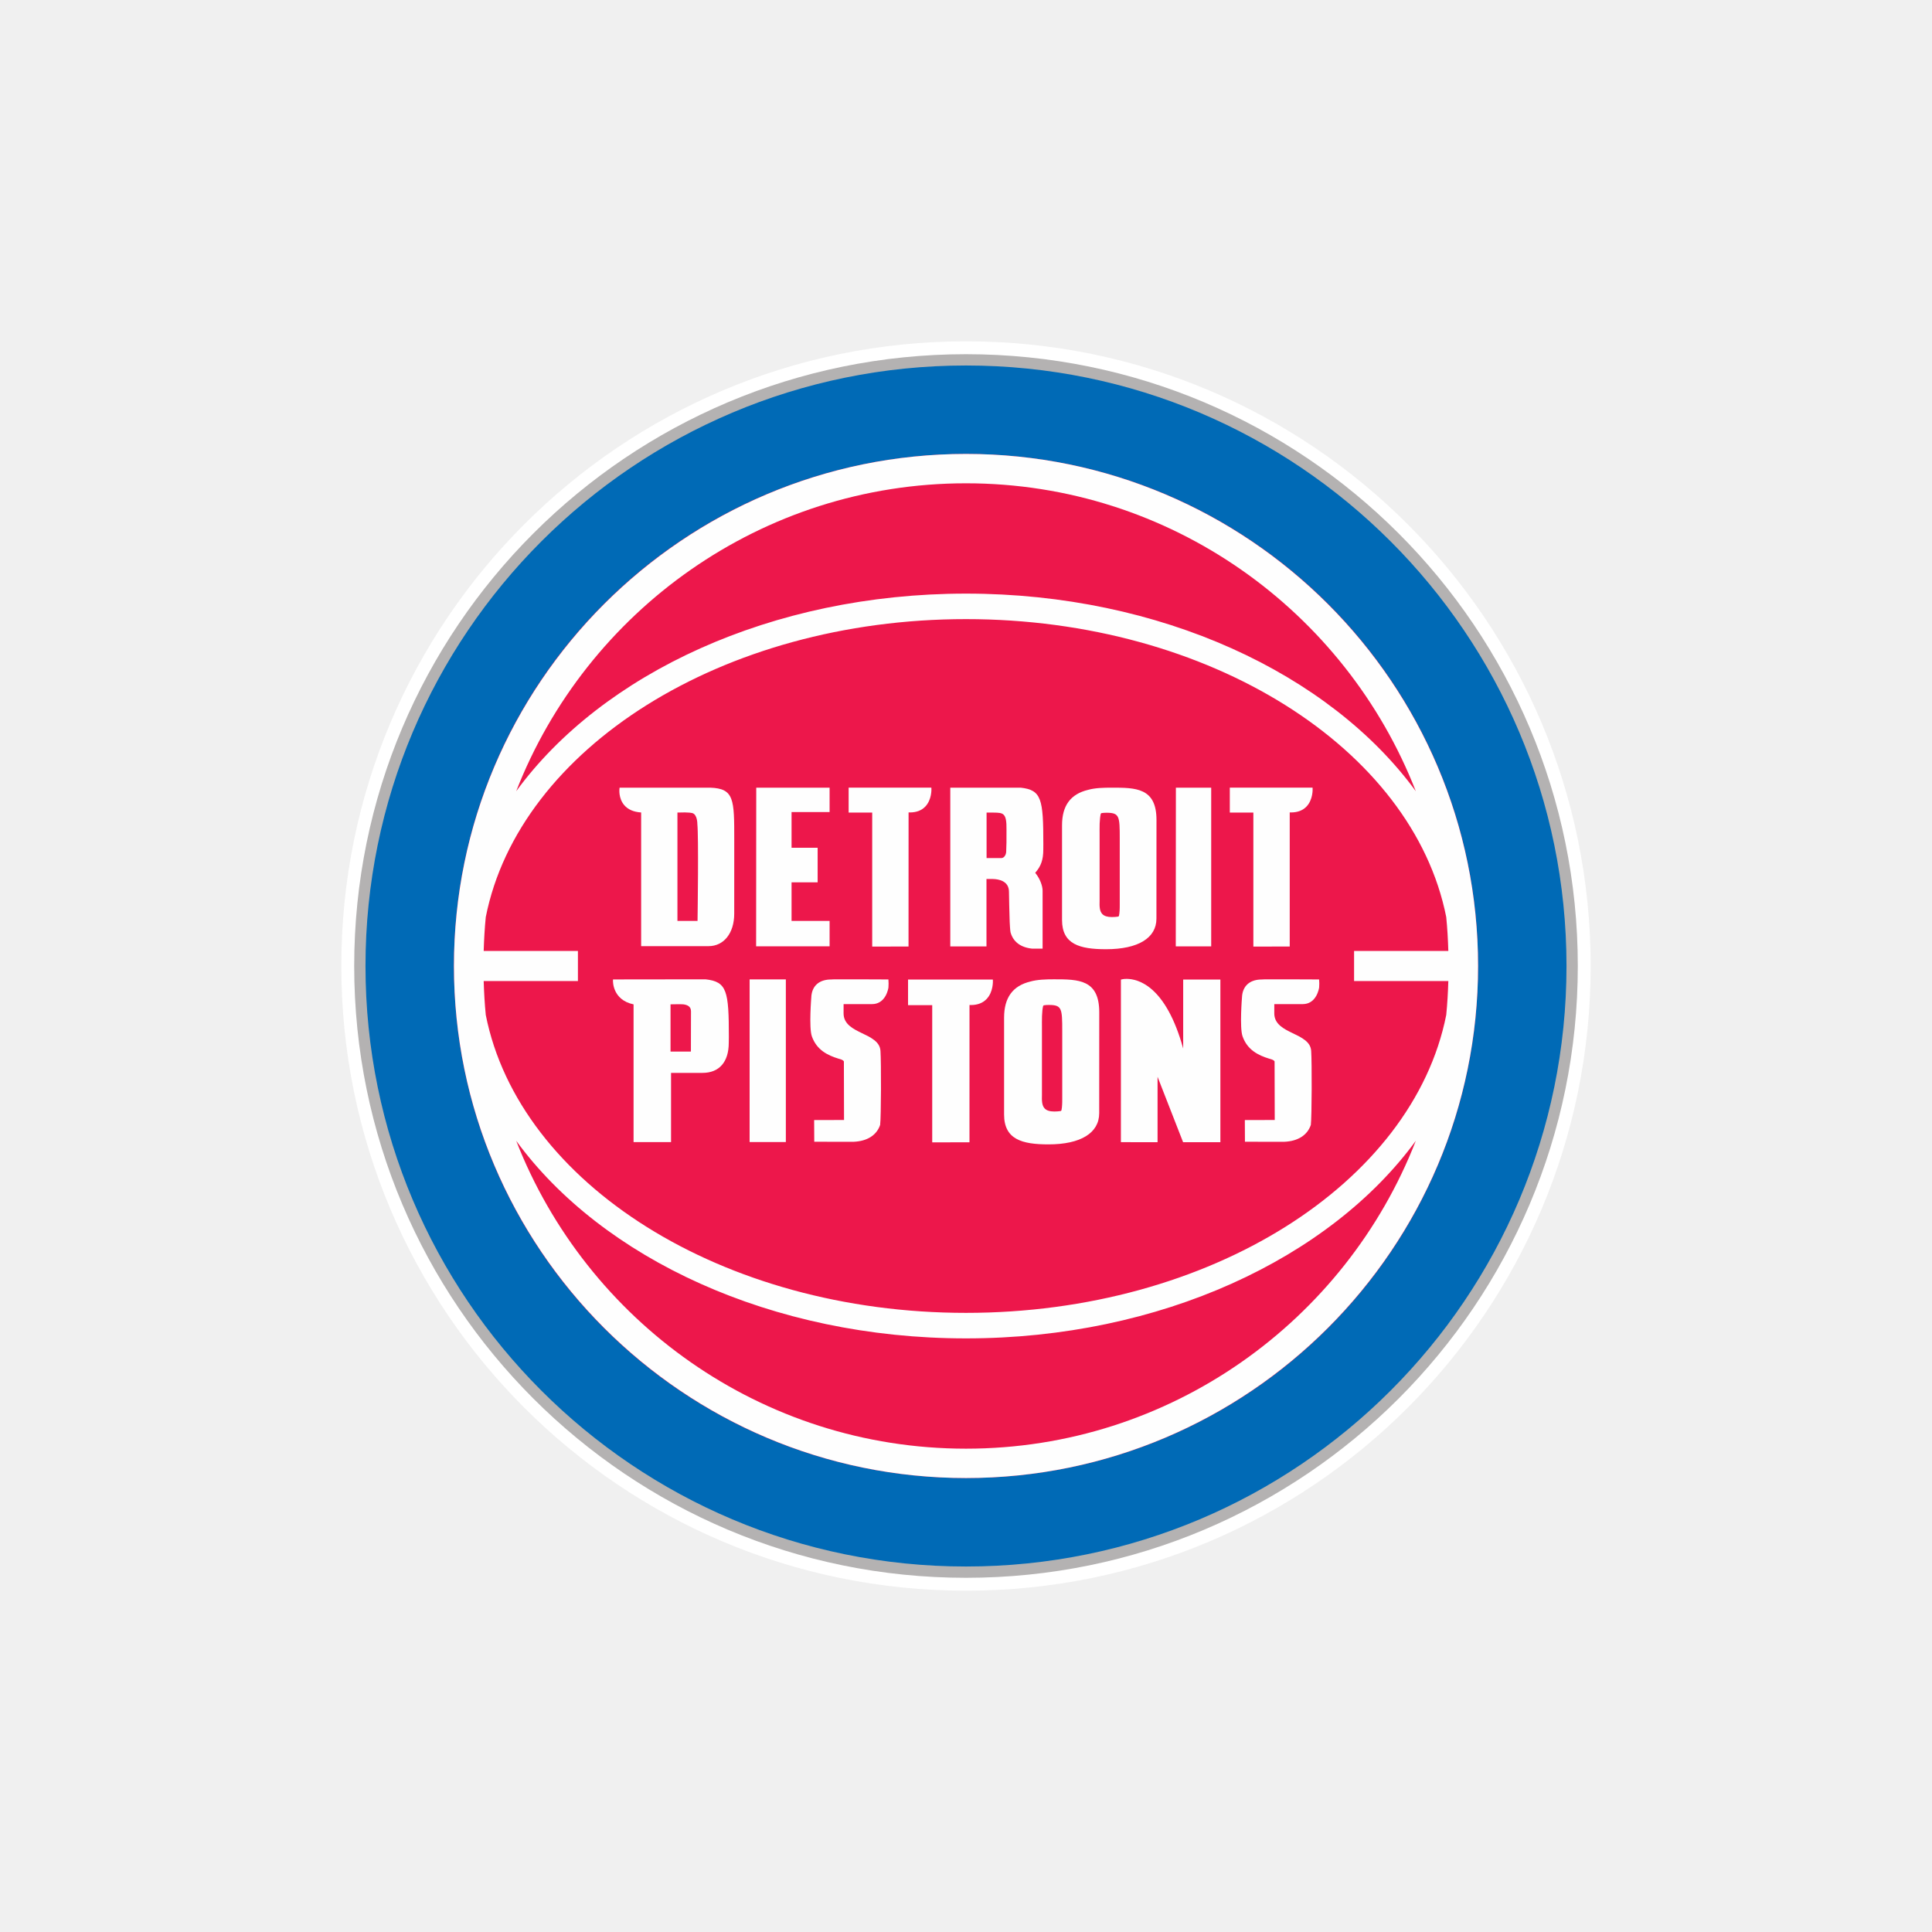
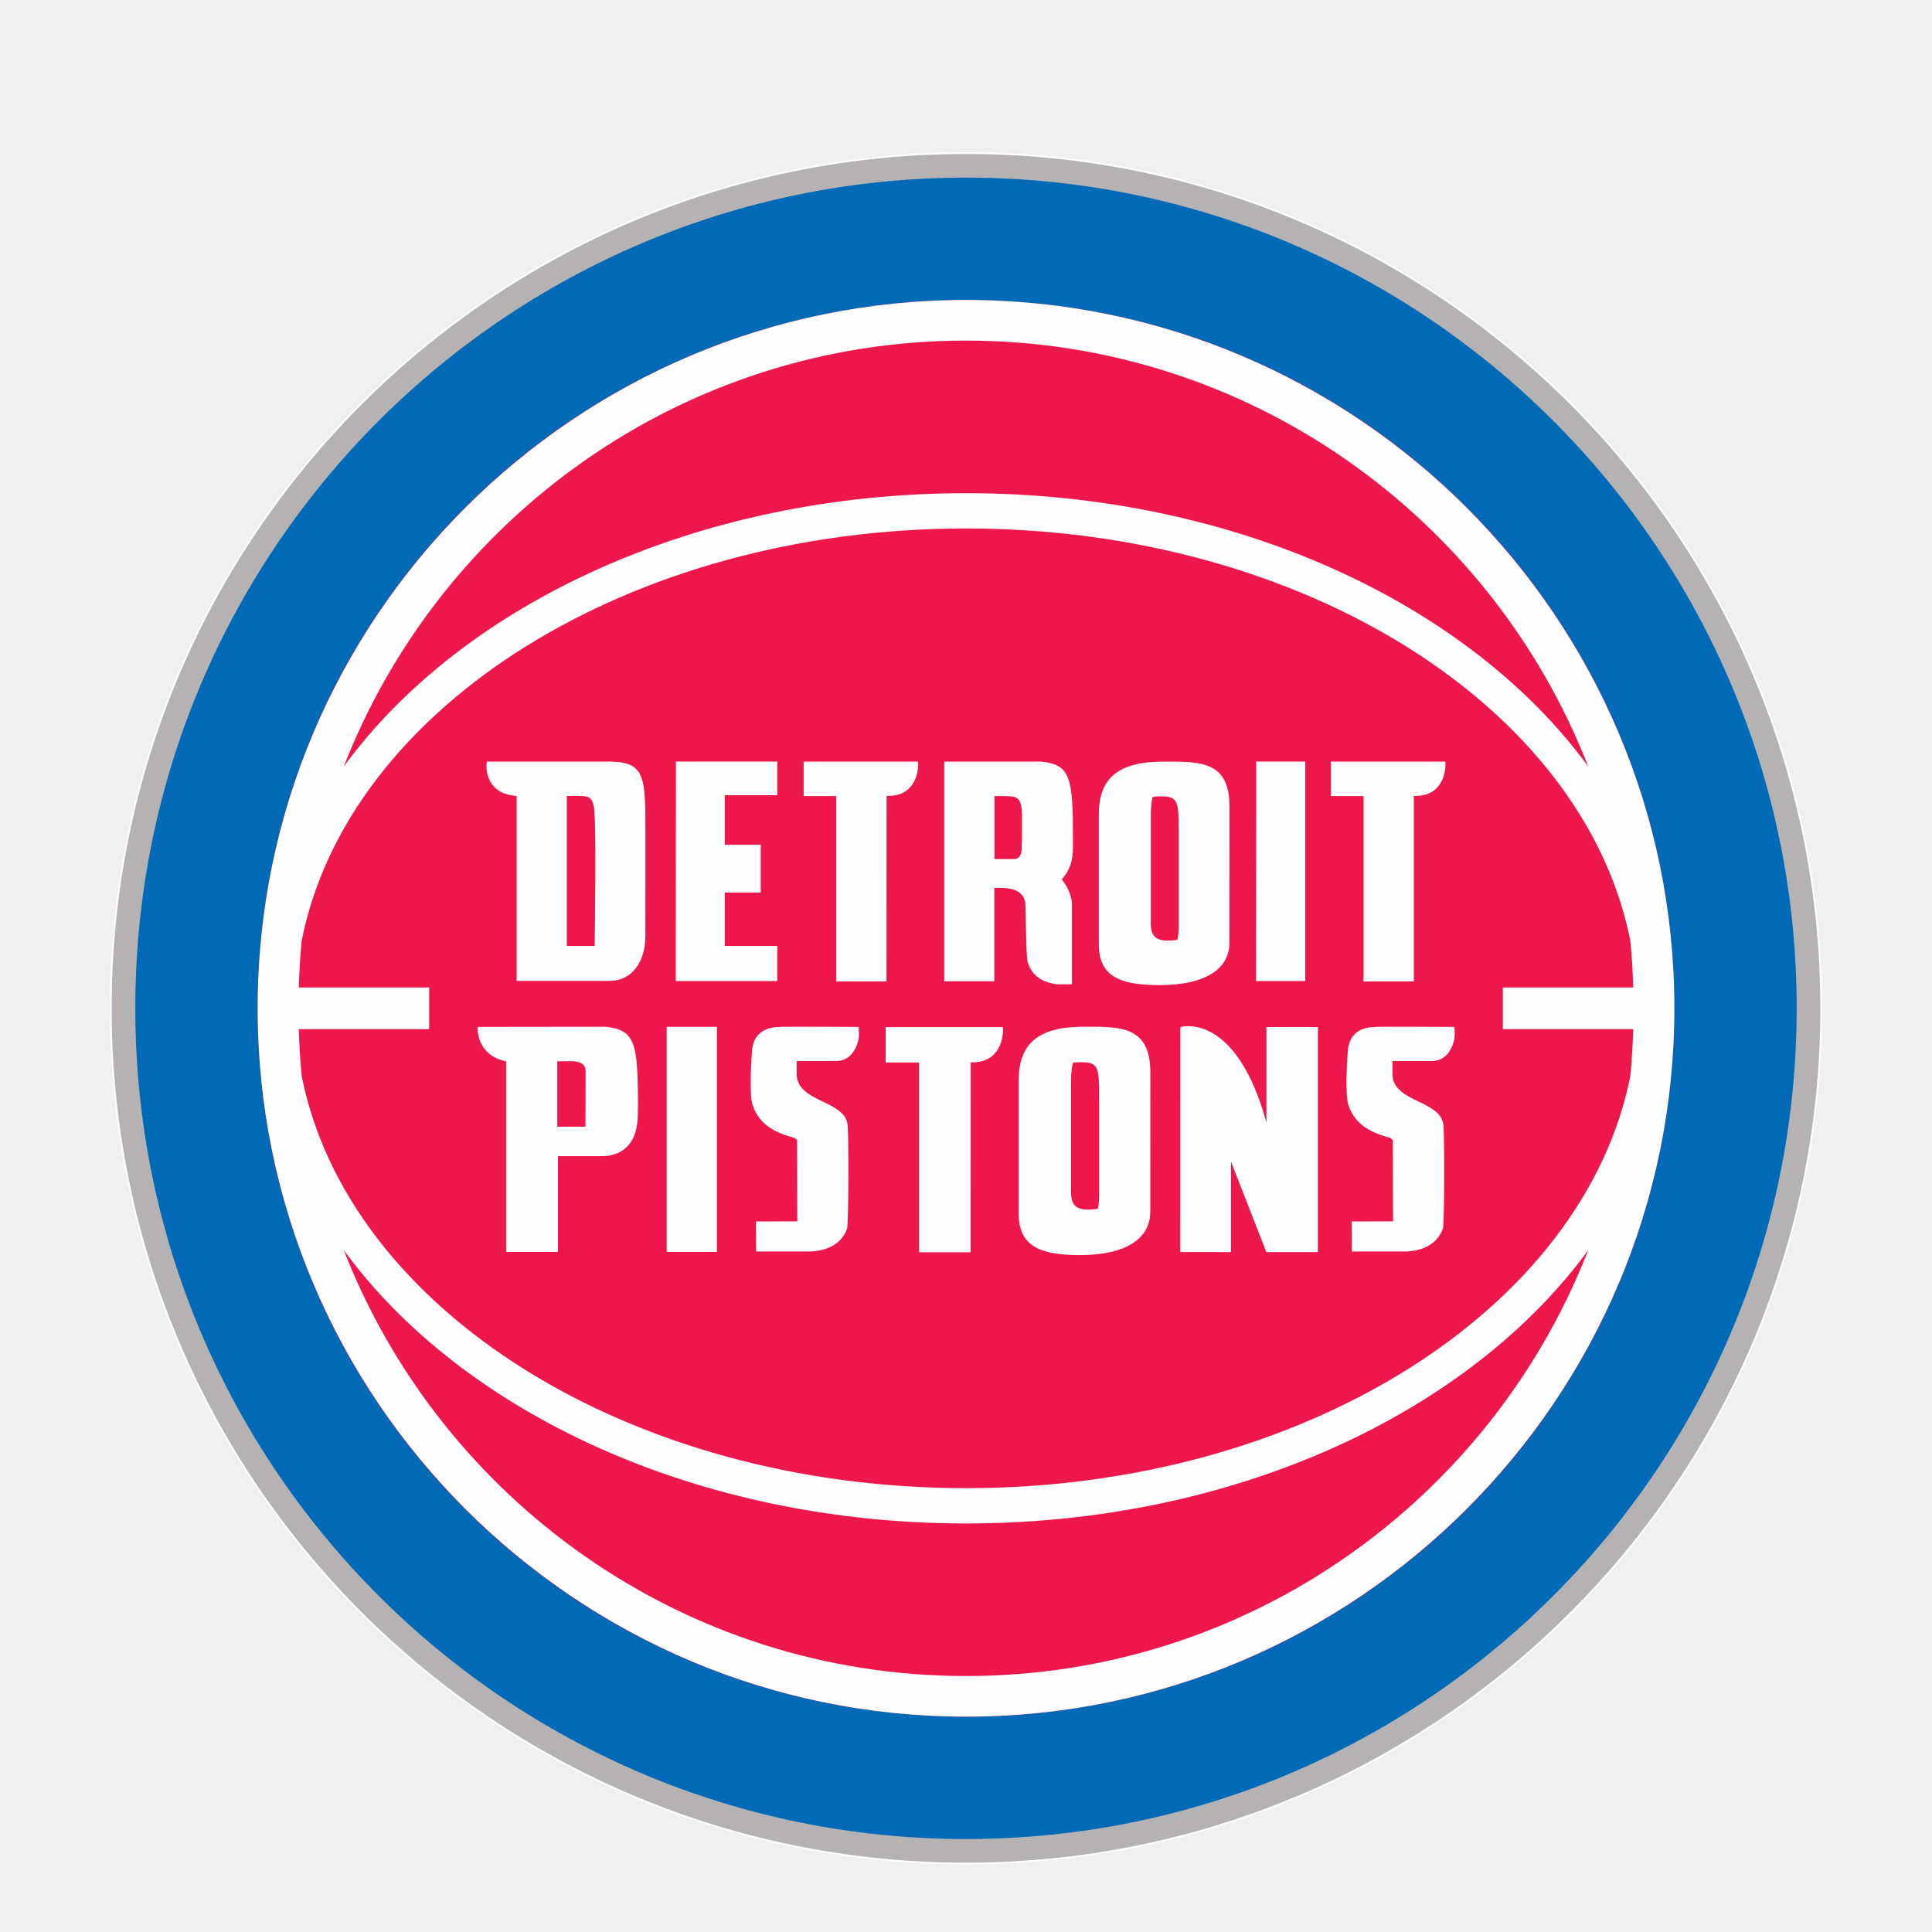
- <svg xmlns="http://www.w3.org/2000/svg" xmlns:xlink="http://www.w3.org/1999/xlink" width="150px" height="150px" viewBox="0 0 150 150" version="1.1">
+ <svg xmlns="http://www.w3.org/2000/svg" version="1.1" width="1080" height="1080" viewBox="0 0 1080 1080" xml:space="preserve">
  <defs>
-     <polygon id="path-1" points="100 0 100 100 0 100 0 0" />
-   </defs>
-   <g id="Page-1" stroke="none" stroke-width="1" fill="none" fill-rule="evenodd">
-     <g id="DET">
-       <g id="Page-1" transform="translate(25, 25)">
-         <g id="Group-3">
-           <mask id="mask-2" fill="white">
-             <use xlink:href="#path-1" />
-           </mask>
-           <g id="Clip-2" />
-           <path d="M98,50 C98,76.509 76.509,98 50,98 C23.489,98 2,76.509 2,50 C2,23.49 23.489,2 50,2 C76.509,2 98,23.49 98,50" id="Fill-1" stroke="#FFFFFF" fill="#B4B2B2" mask="url(#mask-2)" />
-         </g>
-         <path d="M96.622,50 C96.622,75.749 75.748,96.623 50,96.623 C24.25,96.623 3.377,75.749 3.377,50 C3.377,24.25 24.25,3.377 50,3.377 C75.748,3.377 96.622,24.25 96.622,50" id="Fill-4" fill="#006AB6" />
-         <path d="M89.757,50 C89.757,71.956 71.957,89.755 50,89.755 C28.042,89.755 10.243,71.956 10.243,50 C10.243,28.042 28.042,10.244 50,10.244 C71.957,10.244 89.757,28.042 89.757,50" id="Fill-6" fill="#ED174B" />
-         <path d="M50,87.475 C34.121,87.475 20.527,77.544 15.078,63.572 C21.741,72.691 34.894,78.912 50,78.912 C65.107,78.912 78.259,72.691 84.923,63.572 C79.474,77.544 65.879,87.475 50,87.475 M50,12.523 C65.879,12.523 79.475,22.455 84.923,36.429 C78.259,27.31 65.108,21.088 50,21.088 C34.893,21.088 21.741,27.31 15.078,36.429 C20.526,22.455 34.121,12.523 50,12.523 M12.553,51.169 L19.87,51.169 L19.87,48.83 L12.553,48.83 C12.581,47.945 12.628,47.064 12.716,46.196 C15.309,33.142 31.036,23.068 50,23.068 C68.963,23.068 84.691,33.142 87.285,46.197 C87.373,47.065 87.421,47.945 87.448,48.83 L80.13,48.83 L80.13,51.169 L87.448,51.169 C87.421,52.055 87.373,52.935 87.285,53.804 C84.691,66.858 68.963,76.931 50,76.931 C31.036,76.931 15.309,66.859 12.716,53.804 C12.628,52.935 12.581,52.055 12.553,51.169 M50,10.243 C28.079,10.243 10.244,28.078 10.244,50 C10.244,71.921 28.079,89.755 50,89.755 C71.922,89.755 89.757,71.921 89.757,50 C89.757,28.078 71.922,10.243 50,10.243" id="Fill-8" fill="#FEFEFE" />
-         <polygon id="Fill-10" fill="#FEFEFE" points="33.2 63.669 36.013 63.669 36.013 51.038 33.201 51.038" />
-         <path d="M43.975,51.044 L43.89,51.044 C43.1,51.038 40.229,51.028 39.678,51.038 L39.535,51.047 C38.686,51.047 38.147,51.45 38.015,52.181 C37.992,52.3 37.991,52.391 37.992,52.391 C37.989,52.416 37.797,54.783 38.03,55.452 C38.407,56.538 39.284,56.941 40.091,57.191 C40.118,57.197 40.145,57.206 40.175,57.215 C40.226,57.227 40.28,57.242 40.331,57.264 C40.42,57.3 40.482,57.347 40.519,57.407 L40.531,61.956 L38.21,61.962 L38.219,63.645 L41.271,63.648 L41.273,63.648 C42.333,63.602 43.063,63.139 43.334,62.337 C43.411,61.721 43.421,57.486 43.36,56.602 C43.341,56.267 43.188,55.999 42.88,55.757 C42.76,55.663 42.612,55.568 42.423,55.462 C42.256,55.376 42.076,55.286 41.902,55.206 C41.243,54.885 40.495,54.519 40.495,53.678 L40.497,52.959 L42.705,52.959 C43.158,52.959 43.519,52.736 43.754,52.319 C43.932,51.998 43.98,51.678 43.979,51.66 C43.998,51.452 43.988,51.258 43.98,51.13 L43.975,51.044 Z" id="Fill-12" fill="#FEFEFE" />
-         <path d="M55.901,53.881 C55.914,53.548 55.942,53.298 55.988,53.101 L56.038,53.052 C56.164,53.032 56.286,53.024 56.435,53.024 L56.492,53.025 C57.445,53.036 57.472,53.322 57.472,55.047 L57.472,60.321 C57.472,60.479 57.472,60.627 57.462,60.783 C57.455,60.934 57.438,61.077 57.41,61.21 L57.359,61.26 C57.192,61.284 57.031,61.297 56.857,61.297 C56.507,61.297 56.264,61.221 56.113,61.066 C55.889,60.835 55.882,60.449 55.896,60.004 L55.896,54.678 C55.896,54.678 55.891,54.086 55.901,53.881 M56.828,51.033 C56.195,51.033 55.535,51.054 55.004,51.204 C53.627,51.536 52.957,52.456 52.957,54.017 L52.957,61.53 C52.957,63.455 54.334,63.85 56.401,63.85 C58.906,63.85 60.342,62.965 60.342,61.424 L60.346,53.593 C60.346,51.033 58.715,51.033 56.828,51.033" id="Fill-14" fill="#FEFEFE" />
-         <path d="M66.862,56.406 C65.519,51.543 63.364,51 62.471,51 C62.239,51 62.099,51.037 62.094,51.039 L62.027,51.057 L62.026,63.677 L64.873,63.681 L64.873,58.604 L66.856,63.681 L69.75,63.681 L69.75,51.051 L66.862,51.051 L66.862,56.406 Z" id="Fill-16" fill="#FEFEFE" />
-         <path d="M28.642,56.642 L27.06,56.644 L27.06,52.976 C27.06,52.976 27.92,52.959 28.048,52.976 C28.36,53.016 28.649,53.137 28.649,53.512 C28.649,53.634 28.642,56.642 28.642,56.642 M29.778,51.034 L22.682,51.043 L22.595,51.044 L22.591,51.13 C22.59,51.145 22.53,52.633 24.19,52.979 L24.19,63.672 L27.1,63.672 L27.1,58.298 L29.548,58.298 C30.84,58.298 31.581,57.448 31.581,55.966 L31.588,55.514 C31.588,51.936 31.443,51.219 29.778,51.034" id="Fill-18" fill="#FEFEFE" />
-         <path d="M52.083,51.054 L45.501,51.054 L45.501,53.04 L47.377,53.04 L47.377,63.691 L50.27,63.689 L50.272,53.028 C50.308,53.03 50.343,53.031 50.377,53.031 C50.894,53.031 51.306,52.873 51.601,52.561 C52.126,52.009 52.089,51.176 52.088,51.14 L52.083,51.054 Z" id="Fill-20" fill="#FEFEFE" />
-         <path d="M77.414,51.044 L77.329,51.044 C76.538,51.038 73.668,51.028 73.116,51.038 L72.974,51.047 C72.125,51.047 71.586,51.45 71.454,52.181 C71.431,52.3 71.431,52.391 71.431,52.391 C71.428,52.416 71.235,54.783 71.469,55.452 C71.846,56.538 72.723,56.941 73.529,57.191 C73.557,57.197 73.584,57.206 73.613,57.215 C73.665,57.227 73.718,57.242 73.769,57.264 C73.858,57.3 73.921,57.347 73.958,57.407 L73.97,61.956 L71.649,61.962 L71.657,63.645 L74.71,63.648 L74.713,63.648 C75.771,63.602 76.502,63.139 76.773,62.337 C76.85,61.721 76.86,57.486 76.8,56.602 C76.779,56.267 76.627,55.999 76.318,55.757 C76.198,55.663 76.051,55.568 75.862,55.462 C75.694,55.376 75.515,55.286 75.342,55.206 C74.681,54.885 73.935,54.519 73.935,53.678 L73.936,52.959 L76.143,52.959 C76.597,52.959 76.958,52.736 77.192,52.319 C77.37,51.998 77.419,51.678 77.418,51.66 C77.437,51.452 77.428,51.258 77.419,51.13 L77.414,51.044 Z" id="Fill-22" fill="#FEFEFE" />
-         <path d="M51.598,38.09 L52.077,38.089 L52.153,38.09 C52.889,38.102 53.163,38.106 53.144,39.402 C53.146,40.436 53.144,40.501 53.123,41.011 L53.121,41.108 C53.123,41.257 53.06,41.421 52.965,41.519 C52.898,41.587 52.819,41.621 52.73,41.621 L51.598,41.621 L51.598,38.09 Z M51.59,43.245 L52.078,43.245 C52.548,43.255 53.336,43.399 53.336,44.243 C53.336,44.646 53.372,45.909 53.386,46.383 L53.392,46.573 C53.395,46.643 53.426,47.261 53.456,47.378 C53.658,48.114 54.23,48.555 55.123,48.651 L55.947,48.651 L55.947,44.156 C55.947,43.77 55.737,43.23 55.434,42.844 L55.374,42.762 C55.826,42.255 56.001,41.744 56.001,40.964 L56.004,40.525 C56.004,37.033 55.865,36.334 54.244,36.154 L48.78,36.154 L48.78,48.481 L51.59,48.481 L51.59,43.245 Z" id="Fill-24" fill="#FEFEFE" />
-         <polygon id="Fill-26" fill="#FEFEFE" points="69.037 36.154 66.296 36.154 66.287 48.474 69.037 48.476" />
-         <path d="M42.718,48.492 L45.538,48.488 L45.542,38.075 C45.578,38.076 45.611,38.077 45.645,38.077 C46.151,38.077 46.554,37.923 46.843,37.618 C47.353,37.08 47.316,36.269 47.315,36.236 L47.31,36.153 L40.888,36.153 L40.888,38.088 L42.718,38.088 L42.718,48.492 Z" id="Fill-28" fill="#FEFEFE" />
-         <path d="M72.311,48.492 L75.134,48.488 L75.134,38.075 C75.169,38.076 75.205,38.077 75.238,38.077 C75.746,38.077 76.149,37.922 76.438,37.618 C76.949,37.079 76.913,36.269 76.911,36.236 L76.906,36.153 L70.482,36.153 L70.482,38.088 L72.311,38.088 L72.311,48.492 Z" id="Fill-30" fill="#FEFEFE" />
-         <polygon id="Fill-32" fill="#FEFEFE" points="39.41 46.499 36.456 46.499 36.456 43.504 38.481 43.504 38.481 40.821 36.456 40.821 36.456 38.047 39.41 38.047 39.41 36.154 33.715 36.154 33.705 48.474 39.41 48.474" />
-         <path d="M29.157,46.499 L27.596,46.499 L27.596,38.086 C28.564,38.046 28.768,38.131 28.785,38.139 C29.148,38.282 29.142,38.957 29.142,38.975 C29.244,39.949 29.169,45.724 29.157,46.499 M30.131,36.154 L23.105,36.154 L23.096,36.229 C23.09,36.259 23.006,36.967 23.462,37.506 C23.752,37.85 24.192,38.042 24.779,38.08 L24.779,48.459 L30.011,48.459 C31.203,48.459 32.005,47.445 32.005,45.937 L32.007,40.219 C32.008,37.064 32.01,36.216 30.131,36.154" id="Fill-34" fill="#FEFEFE" />
-         <path d="M60.377,38.941 C60.391,38.615 60.419,38.371 60.464,38.176 L60.515,38.13 C60.638,38.111 60.76,38.102 60.907,38.102 L60.963,38.102 C61.91,38.114 61.937,38.395 61.937,40.083 L61.937,45.243 C61.937,45.398 61.937,45.544 61.927,45.697 C61.919,45.843 61.902,45.983 61.876,46.114 L61.824,46.163 C61.659,46.188 61.499,46.2 61.326,46.2 C60.981,46.2 60.739,46.124 60.589,45.972 C60.366,45.746 60.359,45.37 60.373,44.934 L60.373,39.721 C60.373,39.721 60.368,39.142 60.377,38.941 M61.298,36.154 C60.67,36.154 60.015,36.173 59.487,36.322 C58.12,36.647 57.456,37.547 57.456,39.074 L57.456,46.428 C57.456,48.312 58.823,48.697 60.874,48.697 C63.359,48.697 64.785,47.831 64.785,46.324 L64.789,38.658 C64.789,36.154 63.171,36.154 61.298,36.154" id="Fill-36" fill="#FEFEFE" />
+ </defs>
+   <rect x="0" y="0" width="100%" height="100%" fill="transparent" />
+   <g transform="matrix(1 0 0 1 540 540)" id="628bdb03-6c2c-4142-9497-ee40fdde4be8">
+     <rect style="stroke: none; stroke-width: 1; stroke-dasharray: none; stroke-linecap: butt; stroke-dashoffset: 0; stroke-linejoin: miter; stroke-miterlimit: 4; fill: rgb(255,255,255); fill-rule: nonzero; opacity: 1; visibility: hidden;" vector-effect="non-scaling-stroke" x="-540" y="-540" rx="0" ry="0" width="1080" height="1080" />
+   </g>
+   <g transform="matrix(1 0 0 1 540 540)" id="d45d0ef5-78f6-4b7f-95aa-a3db9f8bc876">
+ </g>
+   <g transform="matrix(9.96 0 0 9.96 540 563.66)">
+     <g style="" vector-effect="non-scaling-stroke">
+       <g transform="matrix(1 0 0 1 0 0)" id="Fill-1">
+         <path style="stroke: rgb(255,255,255); stroke-width: 1; stroke-dasharray: none; stroke-linecap: butt; stroke-dashoffset: 0; stroke-linejoin: miter; stroke-miterlimit: 4; fill: rgb(180,178,178); fill-rule: evenodd; opacity: 1;" vector-effect="non-scaling-stroke" transform=" translate(-50, -50)" d="M 98 50 C 98 76.509 76.509 98 50 98 C 23.489 98 2 76.509 2 50 C 2 23.49 23.489 2 50 2 C 76.509 2 98 23.49 98 50" stroke-linecap="round" />
+       </g>
+       <g transform="matrix(1 0 0 1 0 0)" id="Fill-4">
+         <path style="stroke: none; stroke-width: 1; stroke-dasharray: none; stroke-linecap: butt; stroke-dashoffset: 0; stroke-linejoin: miter; stroke-miterlimit: 4; fill: rgb(0,106,182); fill-rule: evenodd; opacity: 1;" vector-effect="non-scaling-stroke" transform=" translate(-50, -50)" d="M 96.622 50 C 96.622 75.749 75.748 96.623 50 96.623 C 24.25 96.623 3.377 75.749 3.377 50 C 3.377 24.25 24.25 3.377 50 3.377 C 75.748 3.377 96.622 24.25 96.622 50" stroke-linecap="round" />
+       </g>
+       <g transform="matrix(1 0 0 1 0 0)" id="Fill-6">
+         <path style="stroke: none; stroke-width: 1; stroke-dasharray: none; stroke-linecap: butt; stroke-dashoffset: 0; stroke-linejoin: miter; stroke-miterlimit: 4; fill: rgb(237,23,75); fill-rule: evenodd; opacity: 1;" vector-effect="non-scaling-stroke" transform=" translate(-50, -50)" d="M 89.757 50 C 89.757 71.956 71.957 89.755 50 89.755 C 28.042 89.755 10.243 71.956 10.243 50 C 10.243 28.042 28.042 10.244 50 10.244 C 71.957 10.244 89.757 28.042 89.757 50" stroke-linecap="round" />
+       </g>
+       <g transform="matrix(1 0 0 1 0 0)" id="Fill-8">
+         <path style="stroke: none; stroke-width: 1; stroke-dasharray: none; stroke-linecap: butt; stroke-dashoffset: 0; stroke-linejoin: miter; stroke-miterlimit: 4; fill: rgb(254,254,254); fill-rule: evenodd; opacity: 1;" vector-effect="non-scaling-stroke" transform=" translate(-50, -50)" d="M 50 87.475 C 34.121 87.475 20.527 77.544 15.078 63.572 C 21.741 72.691 34.894 78.912 50 78.912 C 65.107 78.912 78.259 72.691 84.923 63.572 C 79.474 77.544 65.879 87.475 50 87.475 M 50 12.523 C 65.879 12.523 79.475 22.455 84.923 36.429 C 78.259 27.31 65.108 21.088 50 21.088 C 34.893 21.088 21.741 27.31 15.078 36.429 C 20.526 22.455 34.121 12.523 50 12.523 M 12.553 51.169 L 19.87 51.169 L 19.87 48.83 L 12.553 48.83 C 12.581 47.945 12.628 47.064 12.716 46.196 C 15.309 33.142 31.036 23.068 50 23.068 C 68.963 23.068 84.691 33.142 87.285 46.197 C 87.373 47.065 87.421 47.945 87.448 48.83 L 80.13 48.83 L 80.13 51.169 L 87.448 51.169 C 87.421 52.055 87.373 52.935 87.285 53.804 C 84.691 66.858 68.963 76.931 50 76.931 C 31.036 76.931 15.309 66.859 12.716 53.804 C 12.628 52.935 12.581 52.055 12.553 51.169 M 50 10.243 C 28.079 10.243 10.244 28.078 10.244 50 C 10.244 71.921 28.079 89.755 50 89.755 C 71.922 89.755 89.757 71.921 89.757 50 C 89.757 28.078 71.922 10.243 50 10.243" stroke-linecap="round" />
+       </g>
+       <g transform="matrix(1 0 0 1 -15.39 7.35)" id="Fill-10">
+         <polygon style="stroke: none; stroke-width: 1; stroke-dasharray: none; stroke-linecap: butt; stroke-dashoffset: 0; stroke-linejoin: miter; stroke-miterlimit: 4; fill: rgb(254,254,254); fill-rule: evenodd; opacity: 1;" vector-effect="non-scaling-stroke" points="-1.41,6.32 1.41,6.32 1.41,-6.31 -1.41,-6.31 " />
+       </g>
+       <g transform="matrix(1 0 0 1 -9.05 7.34)" id="Fill-12">
+         <path style="stroke: none; stroke-width: 1; stroke-dasharray: none; stroke-linecap: butt; stroke-dashoffset: 0; stroke-linejoin: miter; stroke-miterlimit: 4; fill: rgb(254,254,254); fill-rule: evenodd; opacity: 1;" vector-effect="non-scaling-stroke" transform=" translate(-40.95, -57.34)" d="M 43.975 51.044 L 43.89 51.044 C 43.1 51.038 40.229 51.028 39.678 51.038 L 39.535 51.047 C 38.686 51.047 38.147 51.45 38.015 52.181 C 37.992 52.3 37.991 52.391 37.992 52.391 C 37.989 52.416 37.797 54.783 38.03 55.452 C 38.407 56.538 39.284 56.941 40.091 57.191 C 40.118 57.197 40.145 57.206 40.175 57.215 C 40.226 57.227 40.28 57.242 40.331 57.264 C 40.42 57.3 40.482 57.347 40.519 57.407 L 40.531 61.956 L 38.21 61.962 L 38.219 63.645 L 41.271 63.648 L 41.273 63.648 C 42.333 63.602 43.063 63.139 43.334 62.337 C 43.411 61.721 43.421 57.486 43.36 56.602 C 43.341 56.267 43.188 55.999 42.88 55.757 C 42.76 55.663 42.612 55.568 42.423 55.462 C 42.256 55.376 42.076 55.286 41.902 55.206 C 41.243 54.885 40.495 54.519 40.495 53.678 L 40.497 52.959 L 42.705 52.959 C 43.158 52.959 43.519 52.736 43.754 52.319 C 43.932 51.998 43.98 51.678 43.979 51.66 C 43.998 51.452 43.988 51.258 43.98 51.13 L 43.975 51.044 Z" stroke-linecap="round" />
+       </g>
+       <g transform="matrix(1 0 0 1 6.65 7.44)" id="Fill-14">
+         <path style="stroke: none; stroke-width: 1; stroke-dasharray: none; stroke-linecap: butt; stroke-dashoffset: 0; stroke-linejoin: miter; stroke-miterlimit: 4; fill: rgb(254,254,254); fill-rule: evenodd; opacity: 1;" vector-effect="non-scaling-stroke" transform=" translate(-56.65, -57.44)" d="M 55.901 53.881 C 55.914 53.548 55.942 53.298 55.988 53.101 L 56.038 53.052 C 56.164 53.032 56.286 53.024 56.435 53.024 L 56.492 53.025 C 57.445 53.036 57.472 53.322 57.472 55.047 L 57.472 60.321 C 57.472 60.479 57.472 60.627 57.462 60.783 C 57.455 60.934 57.438 61.077 57.41 61.21 L 57.359 61.26 C 57.192 61.284 57.031 61.297 56.857 61.297 C 56.507 61.297 56.264 61.221 56.113 61.066 C 55.889 60.835 55.882 60.449 55.896 60.004 L 55.896 54.678 C 55.896 54.678 55.891 54.086 55.901 53.881 M 56.828 51.033 C 56.195 51.033 55.535 51.054 55.004 51.204 C 53.627 51.536 52.957 52.456 52.957 54.017 L 52.957 61.53 C 52.957 63.455 54.334 63.85 56.401 63.85 C 58.906 63.85 60.342 62.965 60.342 61.424 L 60.346 53.593 C 60.346 51.033 58.715 51.033 56.828 51.033" stroke-linecap="round" />
+       </g>
+       <g transform="matrix(1 0 0 1 15.89 7.34)" id="Fill-16">
+         <path style="stroke: none; stroke-width: 1; stroke-dasharray: none; stroke-linecap: butt; stroke-dashoffset: 0; stroke-linejoin: miter; stroke-miterlimit: 4; fill: rgb(254,254,254); fill-rule: evenodd; opacity: 1;" vector-effect="non-scaling-stroke" transform=" translate(-65.89, -57.34)" d="M 66.862 56.406 C 65.519 51.543 63.364 51 62.471 51 C 62.239 51 62.099 51.037 62.094 51.039 L 62.027 51.057 L 62.026 63.677 L 64.873 63.681 L 64.873 58.604 L 66.856 63.681 L 69.75 63.681 L 69.75 51.051 L 66.862 51.051 L 66.862 56.406 Z" stroke-linecap="round" />
+       </g>
+       <g transform="matrix(1 0 0 1 -22.91 7.35)" id="Fill-18">
+         <path style="stroke: none; stroke-width: 1; stroke-dasharray: none; stroke-linecap: butt; stroke-dashoffset: 0; stroke-linejoin: miter; stroke-miterlimit: 4; fill: rgb(254,254,254); fill-rule: evenodd; opacity: 1;" vector-effect="non-scaling-stroke" transform=" translate(-27.09, -57.35)" d="M 28.642 56.642 L 27.06 56.644 L 27.06 52.976 C 27.06 52.976 27.92 52.959 28.048 52.976 C 28.36 53.016 28.649 53.137 28.649 53.512 C 28.649 53.634 28.642 56.642 28.642 56.642 M 29.778 51.034 L 22.682 51.043 L 22.595 51.044 L 22.591 51.13 C 22.59 51.145 22.53 52.633 24.19 52.979 L 24.19 63.672 L 27.1 63.672 L 27.1 58.298 L 29.548 58.298 C 30.84 58.298 31.581 57.448 31.581 55.966 L 31.588 55.514 C 31.588 51.936 31.443 51.219 29.778 51.034" stroke-linecap="round" />
+       </g>
+       <g transform="matrix(1 0 0 1 -1.21 7.37)" id="Fill-20">
+         <path style="stroke: none; stroke-width: 1; stroke-dasharray: none; stroke-linecap: butt; stroke-dashoffset: 0; stroke-linejoin: miter; stroke-miterlimit: 4; fill: rgb(254,254,254); fill-rule: evenodd; opacity: 1;" vector-effect="non-scaling-stroke" transform=" translate(-48.8, -57.37)" d="M 52.083 51.054 L 45.501 51.054 L 45.501 53.04 L 47.377 53.04 L 47.377 63.691 L 50.27 63.689 L 50.272 53.028 C 50.308 53.03 50.343 53.031 50.377 53.031 C 50.894 53.031 51.306 52.873 51.601 52.561 C 52.126 52.009 52.089 51.176 52.088 51.14 L 52.083 51.054 Z" stroke-linecap="round" />
+       </g>
+       <g transform="matrix(1 0 0 1 24.39 7.34)" id="Fill-22">
+         <path style="stroke: none; stroke-width: 1; stroke-dasharray: none; stroke-linecap: butt; stroke-dashoffset: 0; stroke-linejoin: miter; stroke-miterlimit: 4; fill: rgb(254,254,254); fill-rule: evenodd; opacity: 1;" vector-effect="non-scaling-stroke" transform=" translate(-74.39, -57.34)" d="M 77.414 51.044 L 77.329 51.044 C 76.538 51.038 73.668 51.028 73.116 51.038 L 72.974 51.047 C 72.125 51.047 71.586 51.45 71.454 52.181 C 71.431 52.3 71.431 52.391 71.431 52.391 C 71.428 52.416 71.235 54.783 71.469 55.452 C 71.846 56.538 72.723 56.941 73.529 57.191 C 73.557 57.197 73.584 57.206 73.613 57.215 C 73.665 57.227 73.718 57.242 73.769 57.264 C 73.858 57.3 73.921 57.347 73.958 57.407 L 73.97 61.956 L 71.649 61.962 L 71.657 63.645 L 74.71 63.648 L 74.713 63.648 C 75.771 63.602 76.502 63.139 76.773 62.337 C 76.85 61.721 76.86 57.486 76.8 56.602 C 76.779 56.267 76.627 55.999 76.318 55.757 C 76.198 55.663 76.051 55.568 75.862 55.462 C 75.694 55.376 75.515 55.286 75.342 55.206 C 74.681 54.885 73.935 54.519 73.935 53.678 L 73.936 52.959 L 76.143 52.959 C 76.597 52.959 76.958 52.736 77.192 52.319 C 77.37 51.998 77.419 51.678 77.418 51.66 C 77.437 51.452 77.428 51.258 77.419 51.13 L 77.414 51.044 Z" stroke-linecap="round" />
+       </g>
+       <g transform="matrix(1 0 0 1 2.39 -7.6)" id="Fill-24">
+         <path style="stroke: none; stroke-width: 1; stroke-dasharray: none; stroke-linecap: butt; stroke-dashoffset: 0; stroke-linejoin: miter; stroke-miterlimit: 4; fill: rgb(254,254,254); fill-rule: evenodd; opacity: 1;" vector-effect="non-scaling-stroke" transform=" translate(-52.39, -42.4)" d="M 51.598 38.09 L 52.077 38.089 L 52.153 38.09 C 52.889 38.102 53.163 38.106 53.144 39.402 C 53.146 40.436 53.144 40.501 53.123 41.011 L 53.121 41.108 C 53.123 41.257 53.06 41.421 52.965 41.519 C 52.898 41.587 52.819 41.621 52.73 41.621 L 51.598 41.621 L 51.598 38.09 Z M 51.59 43.245 L 52.078 43.245 C 52.548 43.255 53.336 43.399 53.336 44.243 C 53.336 44.646 53.372 45.909 53.386 46.383 L 53.392 46.573 C 53.395 46.643 53.426 47.261 53.456 47.378 C 53.658 48.114 54.23 48.555 55.123 48.651 L 55.947 48.651 L 55.947 44.156 C 55.947 43.77 55.737 43.23 55.434 42.844 L 55.374 42.762 C 55.826 42.255 56.001 41.744 56.001 40.964 L 56.004 40.525 C 56.004 37.033 55.865 36.334 54.244 36.154 L 48.78 36.154 L 48.78 48.481 L 51.59 48.481 L 51.59 43.245 Z" stroke-linecap="round" />
+       </g>
+       <g transform="matrix(1 0 0 1 17.66 -7.69)" id="Fill-26">
+         <polygon style="stroke: none; stroke-width: 1; stroke-dasharray: none; stroke-linecap: butt; stroke-dashoffset: 0; stroke-linejoin: miter; stroke-miterlimit: 4; fill: rgb(254,254,254); fill-rule: evenodd; opacity: 1;" vector-effect="non-scaling-stroke" points="1.38,-6.16 -1.37,-6.16 -1.38,6.16 1.38,6.16 " />
+       </g>
+       <g transform="matrix(1 0 0 1 -5.9 -7.68)" id="Fill-28">
+         <path style="stroke: none; stroke-width: 1; stroke-dasharray: none; stroke-linecap: butt; stroke-dashoffset: 0; stroke-linejoin: miter; stroke-miterlimit: 4; fill: rgb(254,254,254); fill-rule: evenodd; opacity: 1;" vector-effect="non-scaling-stroke" transform=" translate(-44.1, -42.32)" d="M 42.718 48.492 L 45.538 48.488 L 45.542 38.075 C 45.578 38.076 45.611 38.077 45.645 38.077 C 46.151 38.077 46.554 37.923 46.843 37.618 C 47.353 37.08 47.316 36.269 47.315 36.236 L 47.31 36.153 L 40.888 36.153 L 40.888 38.088 L 42.718 38.088 L 42.718 48.492 Z" stroke-linecap="round" />
+       </g>
+       <g transform="matrix(1 0 0 1 23.7 -7.68)" id="Fill-30">
+         <path style="stroke: none; stroke-width: 1; stroke-dasharray: none; stroke-linecap: butt; stroke-dashoffset: 0; stroke-linejoin: miter; stroke-miterlimit: 4; fill: rgb(254,254,254); fill-rule: evenodd; opacity: 1;" vector-effect="non-scaling-stroke" transform=" translate(-73.7, -42.32)" d="M 72.311 48.492 L 75.134 48.488 L 75.134 38.075 C 75.169 38.076 75.205 38.077 75.238 38.077 C 75.746 38.077 76.149 37.922 76.438 37.618 C 76.949 37.079 76.913 36.269 76.911 36.236 L 76.906 36.153 L 70.482 36.153 L 70.482 38.088 L 72.311 38.088 L 72.311 48.492 Z" stroke-linecap="round" />
+       </g>
+       <g transform="matrix(1 0 0 1 -13.44 -7.69)" id="Fill-32">
+         <polygon style="stroke: none; stroke-width: 1; stroke-dasharray: none; stroke-linecap: butt; stroke-dashoffset: 0; stroke-linejoin: miter; stroke-miterlimit: 4; fill: rgb(254,254,254); fill-rule: evenodd; opacity: 1;" vector-effect="non-scaling-stroke" points="2.85,4.19 -0.1,4.19 -0.1,1.19 1.92,1.19 1.92,-1.49 -0.1,-1.49 -0.1,-4.27 2.85,-4.27 2.85,-6.16 -2.84,-6.16 -2.85,6.16 2.85,6.16 " />
+       </g>
+       <g transform="matrix(1 0 0 1 -22.45 -7.69)" id="Fill-34">
+         <path style="stroke: none; stroke-width: 1; stroke-dasharray: none; stroke-linecap: butt; stroke-dashoffset: 0; stroke-linejoin: miter; stroke-miterlimit: 4; fill: rgb(254,254,254); fill-rule: evenodd; opacity: 1;" vector-effect="non-scaling-stroke" transform=" translate(-27.55, -42.31)" d="M 29.157 46.499 L 27.596 46.499 L 27.596 38.086 C 28.564 38.046 28.768 38.131 28.785 38.139 C 29.148 38.282 29.142 38.957 29.142 38.975 C 29.244 39.949 29.169 45.724 29.157 46.499 M 30.131 36.154 L 23.105 36.154 L 23.096 36.229 C 23.09 36.259 23.006 36.967 23.462 37.506 C 23.752 37.85 24.192 38.042 24.779 38.08 L 24.779 48.459 L 30.011 48.459 C 31.203 48.459 32.005 47.445 32.005 45.937 L 32.007 40.219 C 32.008 37.064 32.01 36.216 30.131 36.154" stroke-linecap="round" />
+       </g>
+       <g transform="matrix(1 0 0 1 11.12 -7.57)" id="Fill-36">
+         <path style="stroke: none; stroke-width: 1; stroke-dasharray: none; stroke-linecap: butt; stroke-dashoffset: 0; stroke-linejoin: miter; stroke-miterlimit: 4; fill: rgb(254,254,254); fill-rule: evenodd; opacity: 1;" vector-effect="non-scaling-stroke" transform=" translate(-61.12, -42.43)" d="M 60.377 38.941 C 60.391 38.615 60.419 38.371 60.464 38.176 L 60.515 38.13 C 60.638 38.111 60.76 38.102 60.907 38.102 L 60.963 38.102 C 61.91 38.114 61.937 38.395 61.937 40.083 L 61.937 45.243 C 61.937 45.398 61.937 45.544 61.927 45.697 C 61.919 45.843 61.902 45.983 61.876 46.114 L 61.824 46.163 C 61.659 46.188 61.499 46.2 61.326 46.2 C 60.981 46.2 60.739 46.124 60.589 45.972 C 60.366 45.746 60.359 45.37 60.373 44.934 L 60.373 39.721 C 60.373 39.721 60.368 39.142 60.377 38.941 M 61.298 36.154 C 60.67 36.154 60.015 36.173 59.487 36.322 C 58.12 36.647 57.456 37.547 57.456 39.074 L 57.456 46.428 C 57.456 48.312 58.823 48.697 60.874 48.697 C 63.359 48.697 64.785 47.831 64.785 46.324 L 64.789 38.658 C 64.789 36.154 63.171 36.154 61.298 36.154" stroke-linecap="round" />
      </g>
    </g>
  </g>
</svg>
